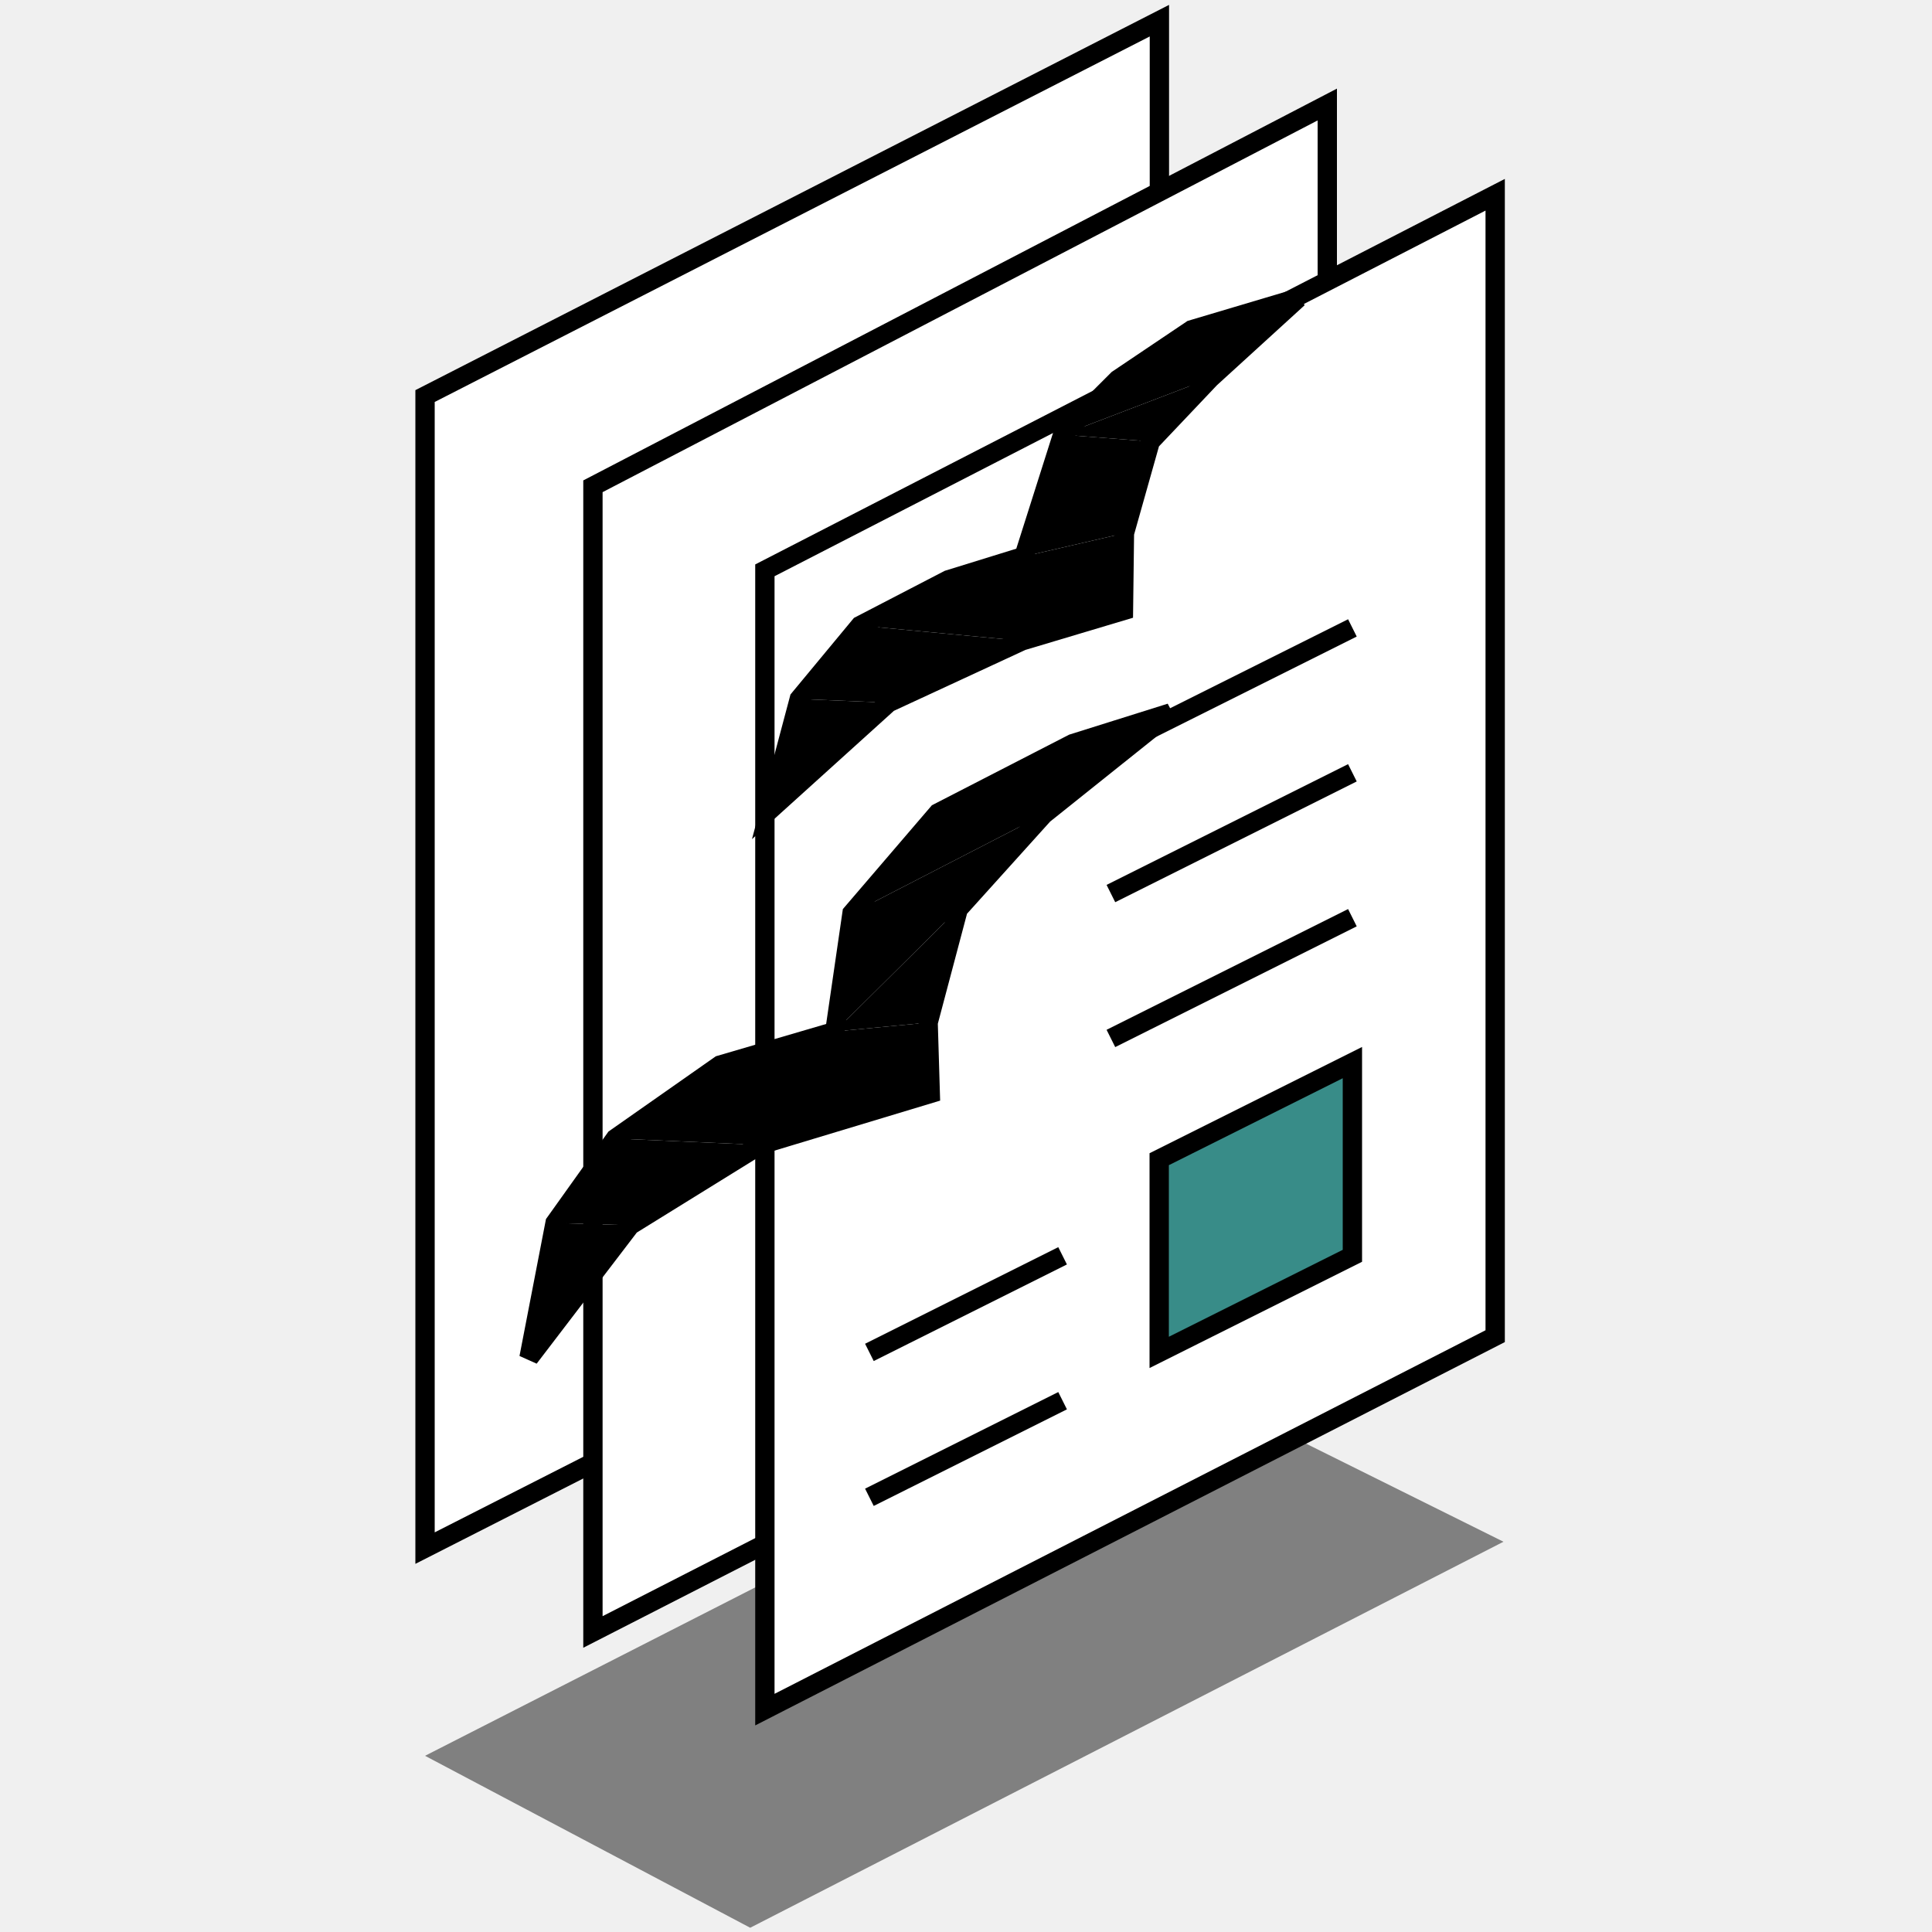
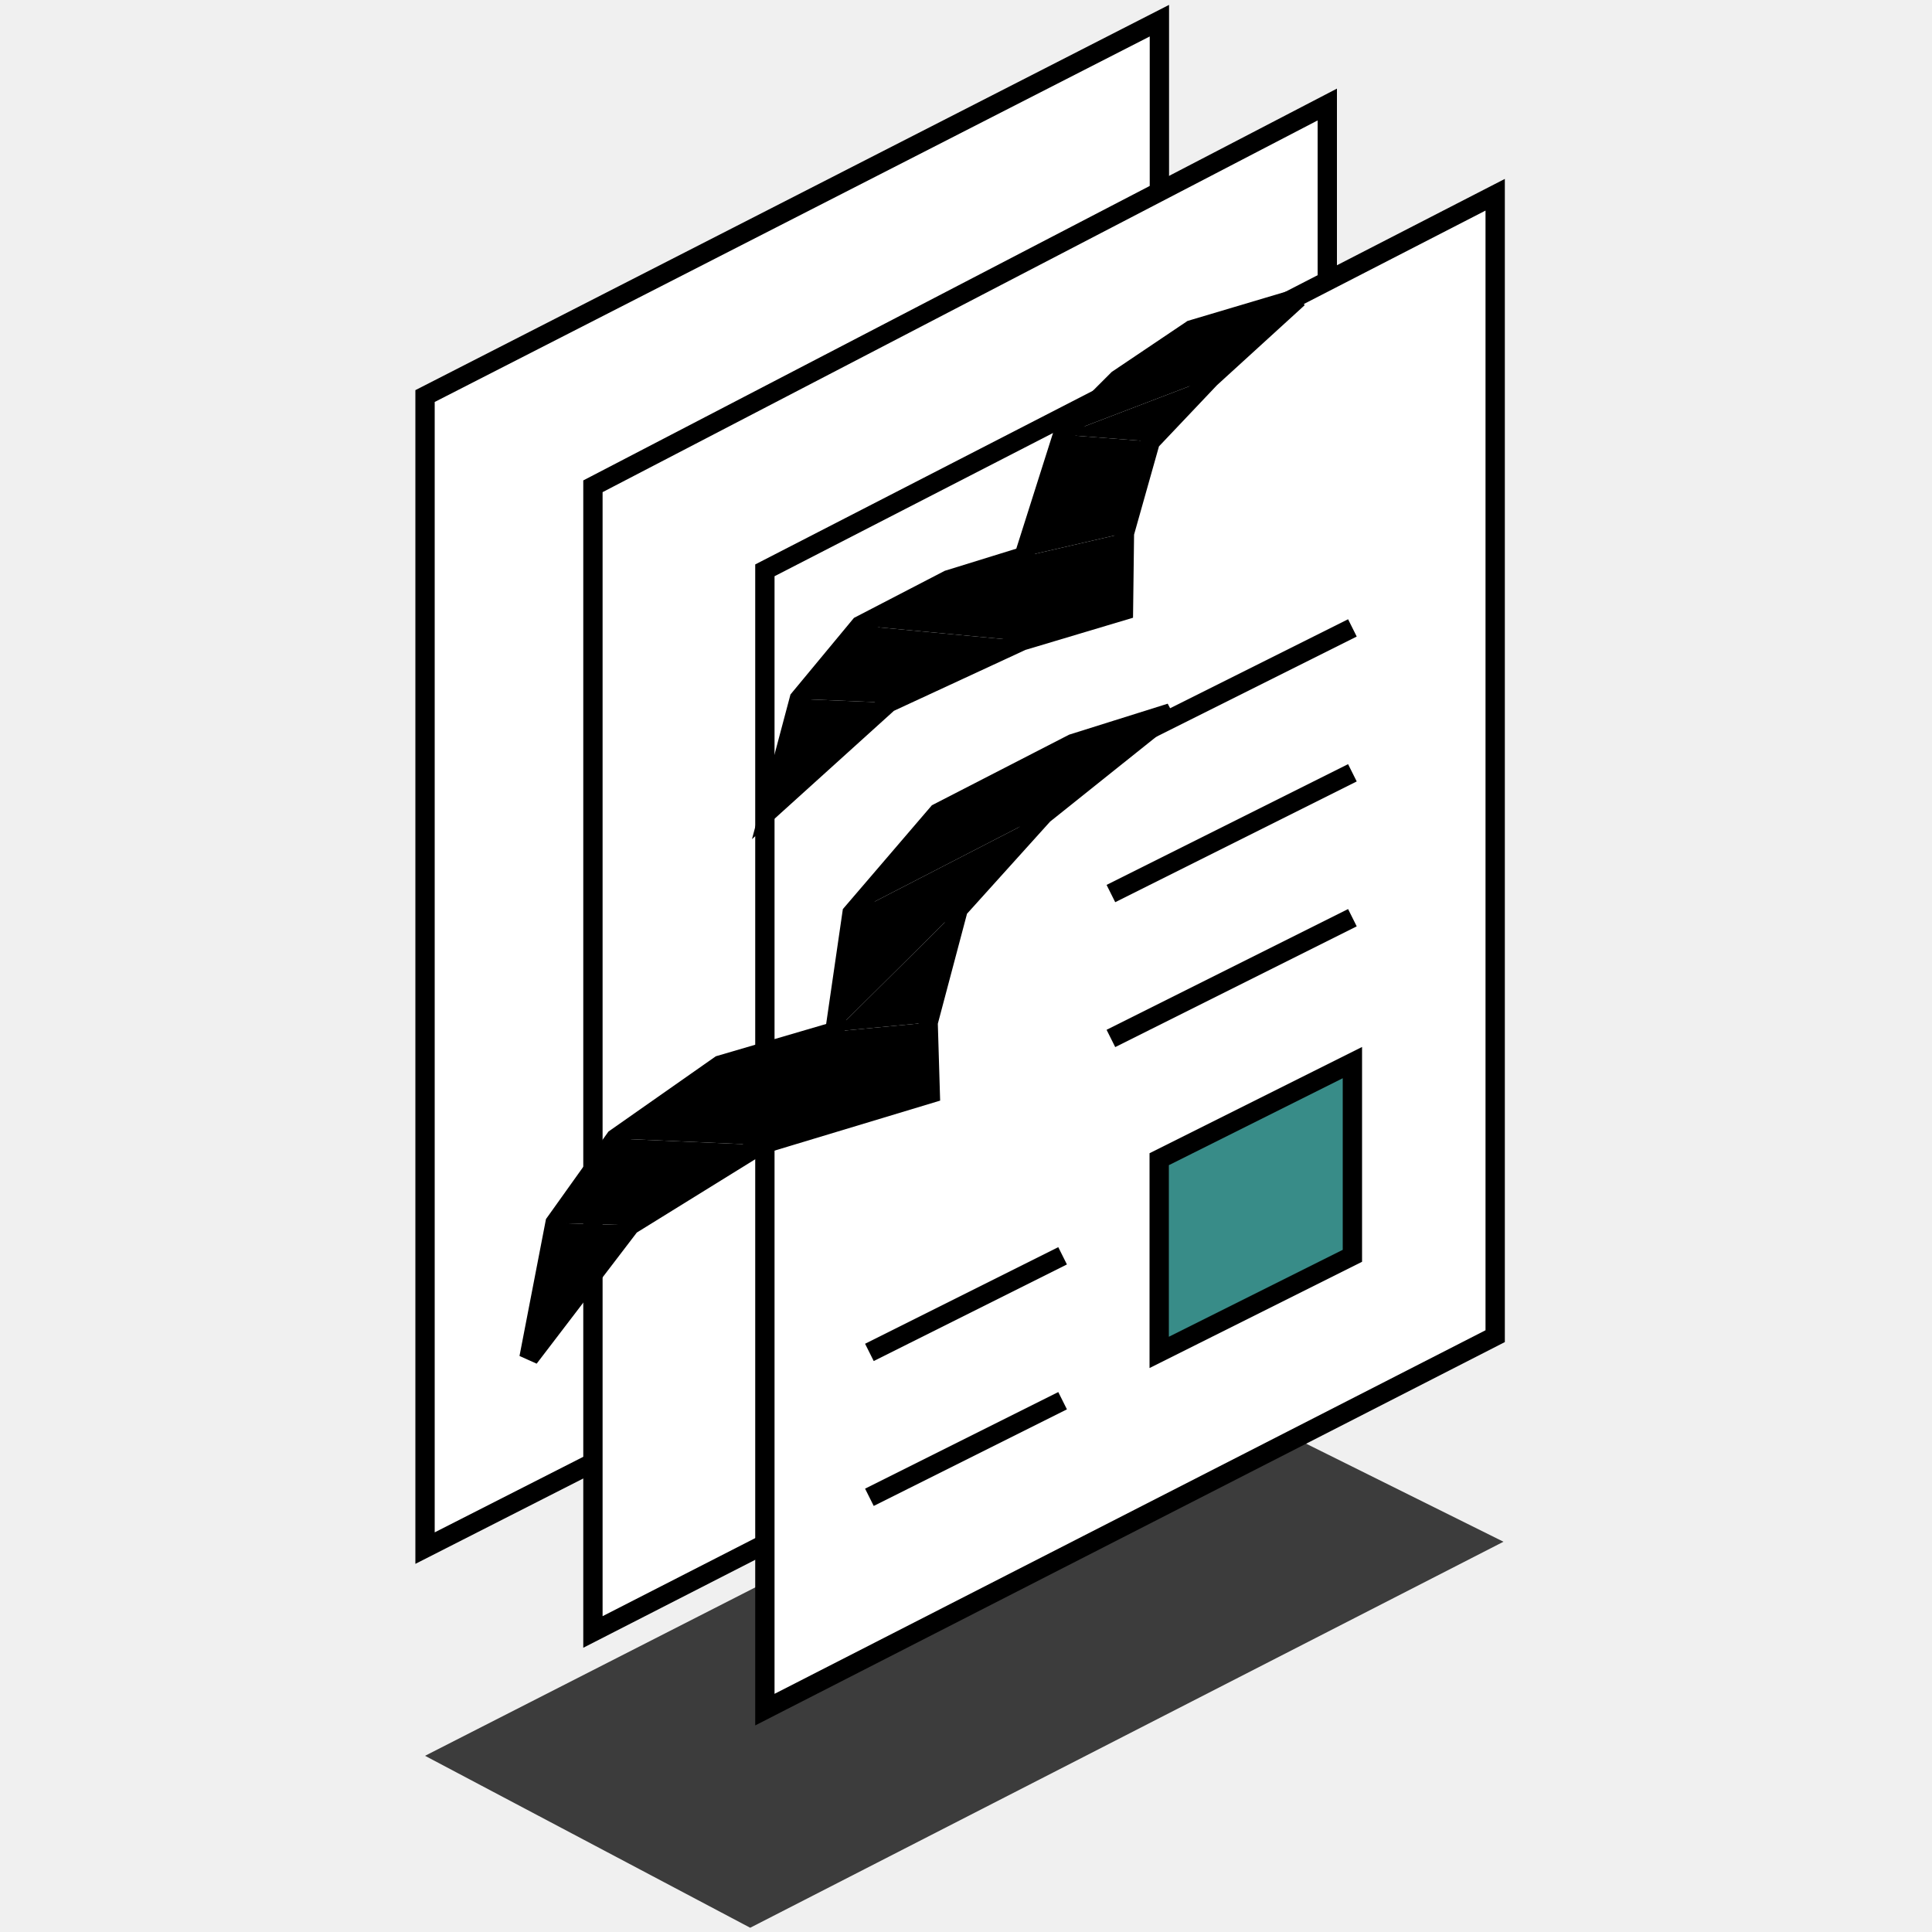
<svg xmlns="http://www.w3.org/2000/svg" width="50pt" height="50pt" viewBox="0 0 50 50" xml:space="preserve" id="svg2">
  <defs id="defs83" />
-   <g style="fill:#808080;fill-opacity:1;fill-rule:nonzero;stroke:none;stroke-miterlimit:4" id="Icon Shadow" transform="scale(0.5,0.5)">
-     <path id="path7" d="M 38.83,99.78 L 22,90.88 L 60.55,71.22 L 77.82,79.8 L 38.83,99.78 z" style="fill:#808080" />
+   <g style="fill:#000000;fill-opacity:75%;fill-rule:nonzero;stroke:none;stroke-miterlimit:4" id="Icon Shadow" transform="scale(0.5,0.5)">
+     <path id="path7" d="M 38.83,99.78 L 22,90.88 L 60.55,71.22 L 77.82,79.8 L 38.83,99.78 z" style="fill:#000000;fill-opacity:75%" />
  </g>
  <g style="fill:#ffffff;fill-opacity:1;stroke:#000000;stroke-miterlimit:4" id="Paper Sheet 1" transform="scale(0.5,0.5)">
    <path id="path10" d="M 22,80.13 L 22,20.5 L 60.01,1.07 L 60.01,60.8 L 22,80.13 z" />
  </g>
  <g style="fill:#ffffff;fill-opacity:1;stroke:#000000;stroke-miterlimit:4" id="Paper Sheet 2" transform="scale(0.5,0.5)">
    <path id="path13" d="M 30.69,84.47 L 30.69,25.17 L 68.7,5.41 L 68.7,65.03 L 30.69,84.47 z" />
  </g>
  <g style="fill:#ffffff;fill-opacity:1;stroke:#000000;stroke-miterlimit:4" id="Third Sheet of Paper -- Closed" transform="scale(0.5,0.5)">
    <path id="path16" d="M 39.59,88.49 L 39.59,29.52 L 77.39,10.08 L 77.39,69.16 L 39.59,88.49 z" />
  </g>
  <g style="fill:#000000;fill-opacity:1;fill-rule:nonzero;stroke:none;stroke-miterlimit:4" id="Path_5" transform="scale(0.5,0.5)">
    <path id="path19" d="M 54.01,42.16 L 60.59,36.9 L 55.53,38.49 L 48.55,42.08 L 44.1,47.27 L 54.01,42.16 z" />
  </g>
  <g style="fill:#000000;fill-opacity:1;fill-rule:nonzero;stroke:none;stroke-miterlimit:4" id="Path_6" transform="scale(0.5,0.5)">
    <path id="path22" d="M 49.6,47.05 L 54.01,42.16 L 44.1,47.27 L 43.21,53.39 L 49.6,47.05 z" />
  </g>
  <g style="fill:#000000;fill-opacity:1;fill-rule:nonzero;stroke:none;stroke-miterlimit:4" id="Path_7" transform="scale(0.5,0.5)">
    <path id="path25" d="M 48.04,52.93 L 49.6,47.05 L 43.21,53.39 L 48.04,52.93 z" />
  </g>
  <g style="fill:#000000;fill-opacity:1;fill-rule:nonzero;stroke:none;stroke-miterlimit:4" id="Path_8" transform="scale(0.5,0.5)">
    <path id="path28" d="M 39.34,59.26 L 48.15,56.6 L 48.04,52.93 L 43.21,53.39 L 37.27,55.13 L 31.85,58.93 L 39.34,59.26 z" />
  </g>
  <g style="fill:#000000;fill-opacity:1;fill-rule:nonzero;stroke:none;stroke-miterlimit:4" id="Path_9" transform="scale(0.5,0.5)">
    <path id="path31" d="M 32.62,63.42 L 39.34,59.26 L 31.85,58.93 L 28.73,63.3 L 32.62,63.42 z" />
  </g>
  <g style="fill:#000000;fill-opacity:1;fill-rule:nonzero;stroke:none;stroke-miterlimit:4" id="Path_10" transform="scale(0.5,0.5)">
    <path id="path34" d="M 32.62,63.42 L 28.73,63.3 L 27.38,70.28 L 32.62,63.42 z" />
  </g>
  <g style="fill:none;fill-opacity:1;stroke:#000000;stroke-miterlimit:4" id="Path_11" transform="scale(0.5,0.5)">
    <path id="path37" d="M 27.38,70.28 L 32.62,63.42 L 39.34,59.26 L 48.15,56.6 L 48.04,52.93 L 49.6,47.05 L 54.01,42.16 L 60.59,36.9 L 55.53,38.49 L 48.55,42.08 L 44.1,47.27 L 43.21,53.39 L 37.27,55.13 L 31.85,58.93 L 28.73,63.3 L 27.38,70.28 z" />
  </g>
  <g style="fill:#000000;fill-opacity:1;fill-rule:nonzero;stroke:none;stroke-miterlimit:4" id="Path_12" transform="scale(0.5,0.5)">
    <path id="path40" d="M 62.64,19.58 L 67.19,15.43 L 61.68,17.07 L 57.86,19.64 L 55,22.5 L 62.64,19.58 z" />
  </g>
  <g style="fill:#000000;fill-opacity:1;fill-rule:nonzero;stroke:none;stroke-miterlimit:4" id="Path_13" transform="scale(0.5,0.5)">
    <path id="path43" d="M 59.54,22.85 L 62.64,19.58 L 55,22.5 L 59.54,22.85 z" />
  </g>
  <g style="fill:#000000;fill-opacity:1;fill-rule:nonzero;stroke:none;stroke-miterlimit:4" id="Path_14" transform="scale(0.5,0.5)">
    <path id="path46" d="M 58.2,27.6 L 59.54,22.85 L 55,22.5 L 53,28.8 L 58.2,27.6 z" />
  </g>
  <g style="fill:#000000;fill-opacity:1;fill-rule:nonzero;stroke:none;stroke-miterlimit:4" id="Path_15" transform="scale(0.5,0.5)">
    <path id="path49" d="M 52.9,33.17 L 58.15,31.6 L 58.2,27.6 L 53,28.8 L 49.09,30.01 L 44.52,32.38 L 52.9,33.17 z" />
  </g>
  <g style="fill:#000000;fill-opacity:1;fill-rule:nonzero;stroke:none;stroke-miterlimit:4" id="Path_16" transform="scale(0.5,0.5)">
    <path id="path52" d="M 45.99,36.37 L 52.9,33.17 L 44.52,32.38 L 41.37,36.18 L 45.99,36.37 z" />
  </g>
  <g style="fill:#000000;fill-opacity:1;fill-rule:nonzero;stroke:none;stroke-miterlimit:4" id="Path_17" transform="scale(0.5,0.5)">
    <path id="path55" d="M 45.99,36.37 L 41.37,36.18 L 39.84,41.93 L 45.99,36.37 z" />
  </g>
  <g style="fill:none;fill-opacity:1;stroke:#000000;stroke-miterlimit:4" id="Path_18" transform="scale(0.5,0.5)">
    <path id="path58" d="M 39.84,41.93 L 45.99,36.37 L 52.9,33.17 L 58.15,31.6 L 58.2,27.6 L 59.54,22.85 L 62.64,19.58 L 67.19,15.43 L 61.68,17.07 L 57.86,19.64 L 55,22.5 L 53,28.8 L 49.09,30.01 L 44.52,32.38 L 41.37,36.18 L 39.84,41.93 z" />
  </g>
  <g style="fill:none;fill-opacity:1;stroke:#000000;stroke-miterlimit:4" id="g60" transform="scale(0.5,0.5)">
    <path id="path62" d="M 70,32.5 L 57.5,38.75" />
  </g>
  <g style="fill:none;fill-opacity:1;stroke:#000000;stroke-miterlimit:4" id="g64" transform="scale(0.5,0.5)">
    <path id="path66" d="M 70,40 L 57.5,46.25" />
  </g>
  <g style="fill:none;fill-opacity:1;stroke:#000000;stroke-miterlimit:4" id="g68" transform="scale(0.5,0.5)">
    <path id="path70" d="M 70,47.5 L 57.5,53.75" />
  </g>
  <g style="fill:#388c88;fill-opacity:1;stroke:#000000;stroke-miterlimit:4" id="g72" transform="scale(0.5,0.5)">
    <path id="path74" d="M 60,60 L 70,55 L 70,65 L 60,70 L 60,60 z" />
  </g>
  <g style="fill:none;fill-opacity:1;stroke:#000000;stroke-miterlimit:4" id="Path_19" transform="scale(0.5,0.5)">
    <path id="path77" d="M 55,72.5 L 45,77.5" />
  </g>
  <g style="fill:none;fill-opacity:1;stroke:#000000;stroke-miterlimit:4" id="Path_20" transform="scale(0.5,0.5)">
    <path id="path80" d="M 55,65 L 45,70" />
  </g>
</svg>
